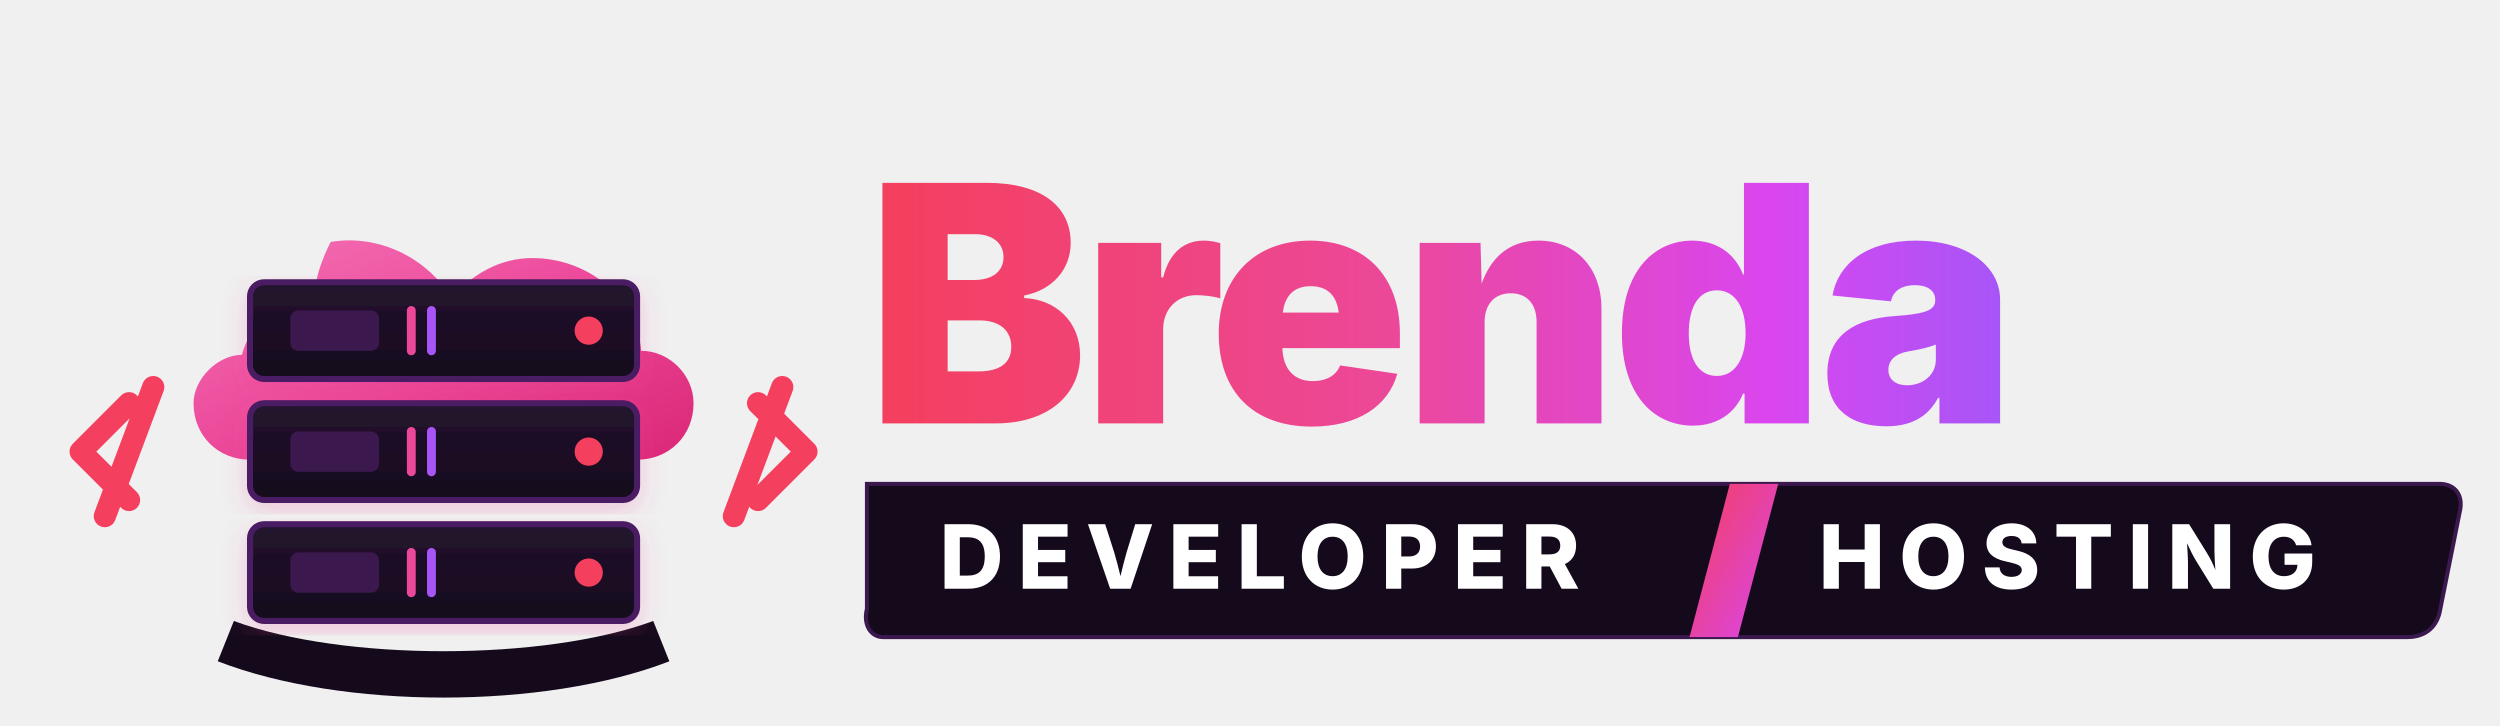
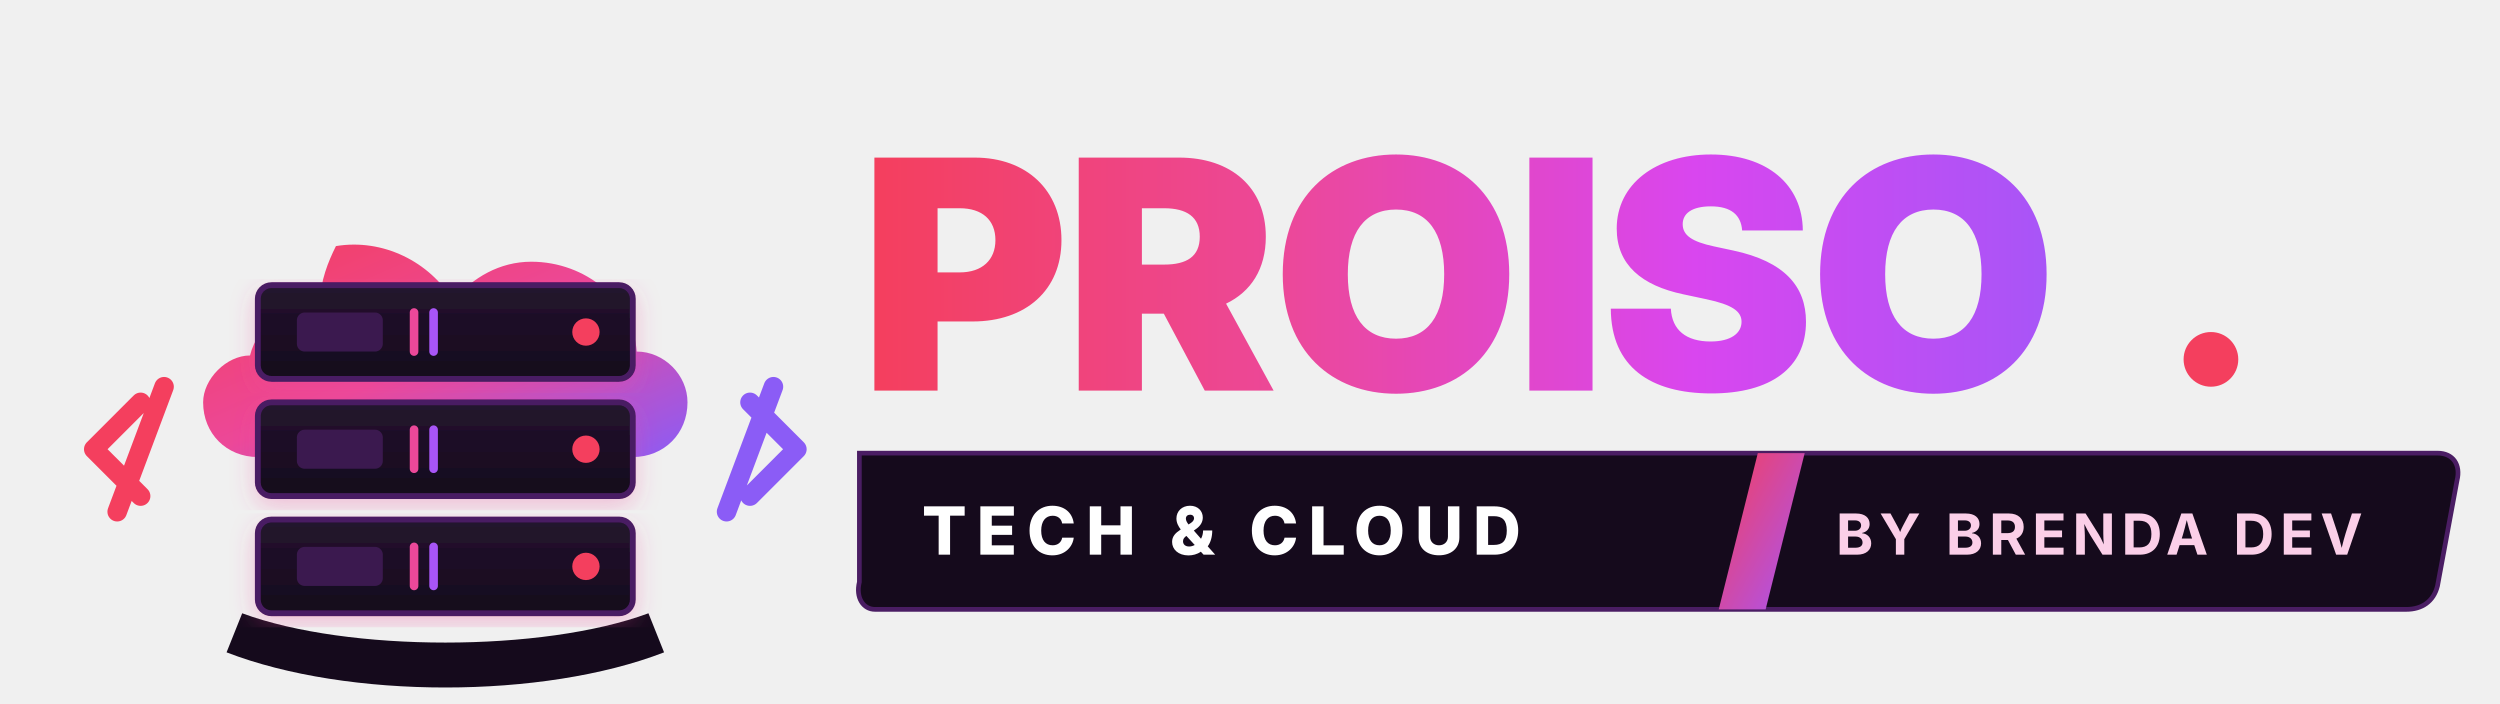
- <svg xmlns="http://www.w3.org/2000/svg" viewBox="0 0 620 180" width="620" height="180">
+ <svg xmlns="http://www.w3.org/2000/svg" viewBox="0 0 640 180" width="640" height="180">
  <defs>
    <linearGradient id="cloudGrad" x1="0%" y1="0%" x2="100%" y2="100%">
-       <stop offset="0%" stop-color="#f472b6" />
+       <stop offset="0%" stop-color="#f43f5e" />
      <stop offset="50%" stop-color="#ec4899" />
-       <stop offset="100%" stop-color="#db2777" />
+       <stop offset="100%" stop-color="#8b5cf6" />
    </linearGradient>
-     <linearGradient id="textGrad" x1="0%" y1="0%" x2="100%" y2="0%">
+     <linearGradient id="proisoGrad" x1="0%" y1="0%" x2="100%" y2="0%">
      <stop offset="0%" stop-color="#f43f5e" />
-       <stop offset="45%" stop-color="#ec4899" />
-       <stop offset="80%" stop-color="#d946ef" />
+       <stop offset="35%" stop-color="#ec4899" />
+       <stop offset="70%" stop-color="#d946ef" />
      <stop offset="100%" stop-color="#a855f7" />
    </linearGradient>
    <linearGradient id="serverGrad" x1="0%" y1="0%" x2="0%" y2="100%">
      <stop offset="0%" stop-color="#24142e" />
      <stop offset="100%" stop-color="#150a1c" />
    </linearGradient>
-     <linearGradient id="slashGrad" x1="0%" y1="0%" x2="100%" y2="100%">
+     <linearGradient id="badgeGrad" x1="0%" y1="0%" x2="100%" y2="100%">
      <stop offset="0%" stop-color="#f43f5e" />
-       <stop offset="100%" stop-color="#d946ef" />
+       <stop offset="100%" stop-color="#a855f7" />
    </linearGradient>
    <filter id="subtleGlow" x="-15%" y="-15%" width="130%" height="130%">
-       <feDropShadow dx="0" dy="2" stdDeviation="3" flood-color="#ec4899" flood-opacity="0.25" />
+       <feDropShadow dx="0" dy="2" stdDeviation="3" flood-color="#ec4899" flood-opacity="0.3" />
    </filter>
  </defs>
-   <g transform="translate(10, 12)">
-     <path d="M 22 88 L 10 100 L 22 112 M 28 84 L 16 116" stroke="#f43f5e" stroke-width="5.5" stroke-linecap="round" stroke-linejoin="round" fill="none" />
+   <g transform="translate(14, 15)">
+     <path d="M 22 88 L 10 100 L 22 112 M 28 84 L 16 116" stroke="#f43f5e" stroke-width="5" stroke-linecap="round" stroke-linejoin="round" fill="none" />
    <path d="M 68 62 C 60 62 52 68 50 76 C 44 76 38 82 38 88 C 38 96 44 102 52 102 L 148 102 C 156 102 162 96 162 88 C 162 81 156 75 149 75 C 148 62 136 52 122 52 C 114 52 107 56 102 62 C 96 52 84 46 72 48 C 70 52 68 57 68 62 Z" fill="url(#cloudGrad)" />
    <path d="M 44 152 C 75 164 125 164 156 152 L 152 142 C 125 152 75 152 48 142 Z" fill="#150a1c" />
    <rect x="52" y="118" width="96" height="24" rx="3.5" fill="url(#serverGrad)" stroke="#4a1d63" stroke-width="1.5" filter="url(#subtleGlow)" />
    <circle cx="136" cy="130" r="3.5" fill="#f43f5e" />
    <rect x="62" y="125" width="22" height="10" rx="2" fill="#3b194f" />
    <line x1="92" y1="125" x2="92" y2="135" stroke="#ec4899" stroke-width="2.2" stroke-linecap="round" />
    <line x1="97" y1="125" x2="97" y2="135" stroke="#a855f7" stroke-width="2.2" stroke-linecap="round" />
    <rect x="52" y="88" width="96" height="24" rx="3.5" fill="url(#serverGrad)" stroke="#4a1d63" stroke-width="1.5" filter="url(#subtleGlow)" />
    <circle cx="136" cy="100" r="3.5" fill="#f43f5e" />
    <rect x="62" y="95" width="22" height="10" rx="2" fill="#3b194f" />
    <line x1="92" y1="95" x2="92" y2="105" stroke="#ec4899" stroke-width="2.2" stroke-linecap="round" />
    <line x1="97" y1="95" x2="97" y2="105" stroke="#a855f7" stroke-width="2.2" stroke-linecap="round" />
    <rect x="52" y="58" width="96" height="24" rx="3.5" fill="url(#serverGrad)" stroke="#4a1d63" stroke-width="1.5" filter="url(#subtleGlow)" />
    <circle cx="136" cy="70" r="3.5" fill="#f43f5e" />
    <rect x="62" y="65" width="22" height="10" rx="2" fill="#3b194f" />
    <line x1="92" y1="65" x2="92" y2="75" stroke="#ec4899" stroke-width="2.2" stroke-linecap="round" />
    <line x1="97" y1="65" x2="97" y2="75" stroke="#a855f7" stroke-width="2.2" stroke-linecap="round" />
-     <path d="M 178 88 L 190 100 L 178 112 M 172 116 L 184 84" stroke="#f43f5e" stroke-width="5.5" stroke-linecap="round" stroke-linejoin="round" fill="none" />
+     <path d="M 178 88 L 190 100 L 178 112 M 172 116 L 184 84" stroke="#8b5cf6" stroke-width="5" stroke-linecap="round" stroke-linejoin="round" fill="none" />
  </g>
-   <text x="215" y="105" fill="url(#textGrad)" font-family="system-ui, -apple-system, sans-serif" font-size="82" font-weight="900" letter-spacing="-1.5">Brenda</text>
-   <g transform="translate(215, 120)">
-     <path d="M 0 0 L 390 0 C 394 0 396 3 395 7 L 390 32 C 389 36 386 38 382 38 L 4 38 C 1 38 -1 35 0 31 Z" fill="#150a1c" stroke="#3b194f" stroke-width="1" />
-     <polygon points="214,0 226,0 216,38 204,38" fill="url(#slashGrad)" />
-     <text x="18" y="26" fill="#ffffff" font-family="system-ui, -apple-system, sans-serif" font-size="22" font-weight="800" letter-spacing="3.5">DEVELOPER</text>
-     <text x="236" y="26" fill="#ffffff" font-family="system-ui, -apple-system, sans-serif" font-size="22" font-weight="800" letter-spacing="3.5">HOSTING</text>
+   <text x="220" y="100" fill="url(#proisoGrad)" font-family="system-ui, -apple-system, sans-serif" font-size="82" font-weight="900" letter-spacing="-1.5">PROISO</text>
+   <circle cx="566" cy="92" r="7" fill="#f43f5e" />
+   <g transform="translate(220, 116)">
+     <path d="M 0 0 L 404 0 C 408 0 410 3 409 7 L 404 34 C 403 38 400 40 396 40 L 4 40 C 1 40 -1 37 0 33 Z" fill="#150a1c" stroke="#4a1d63" stroke-width="1.2" />
+     <polygon points="230,0 242,0 232,40 220,40" fill="url(#badgeGrad)" />
+     <text x="16" y="26" fill="#ffffff" font-family="system-ui, -apple-system, sans-serif" font-size="17" font-weight="800" letter-spacing="2.5">TECH &amp; CLOUD</text>
+     <text x="250" y="26" fill="#fbcfe8" font-family="system-ui, -apple-system, sans-serif" font-size="14.5" font-weight="700" letter-spacing="1.5">BY BRENDA DEV</text>
  </g>
</svg>
